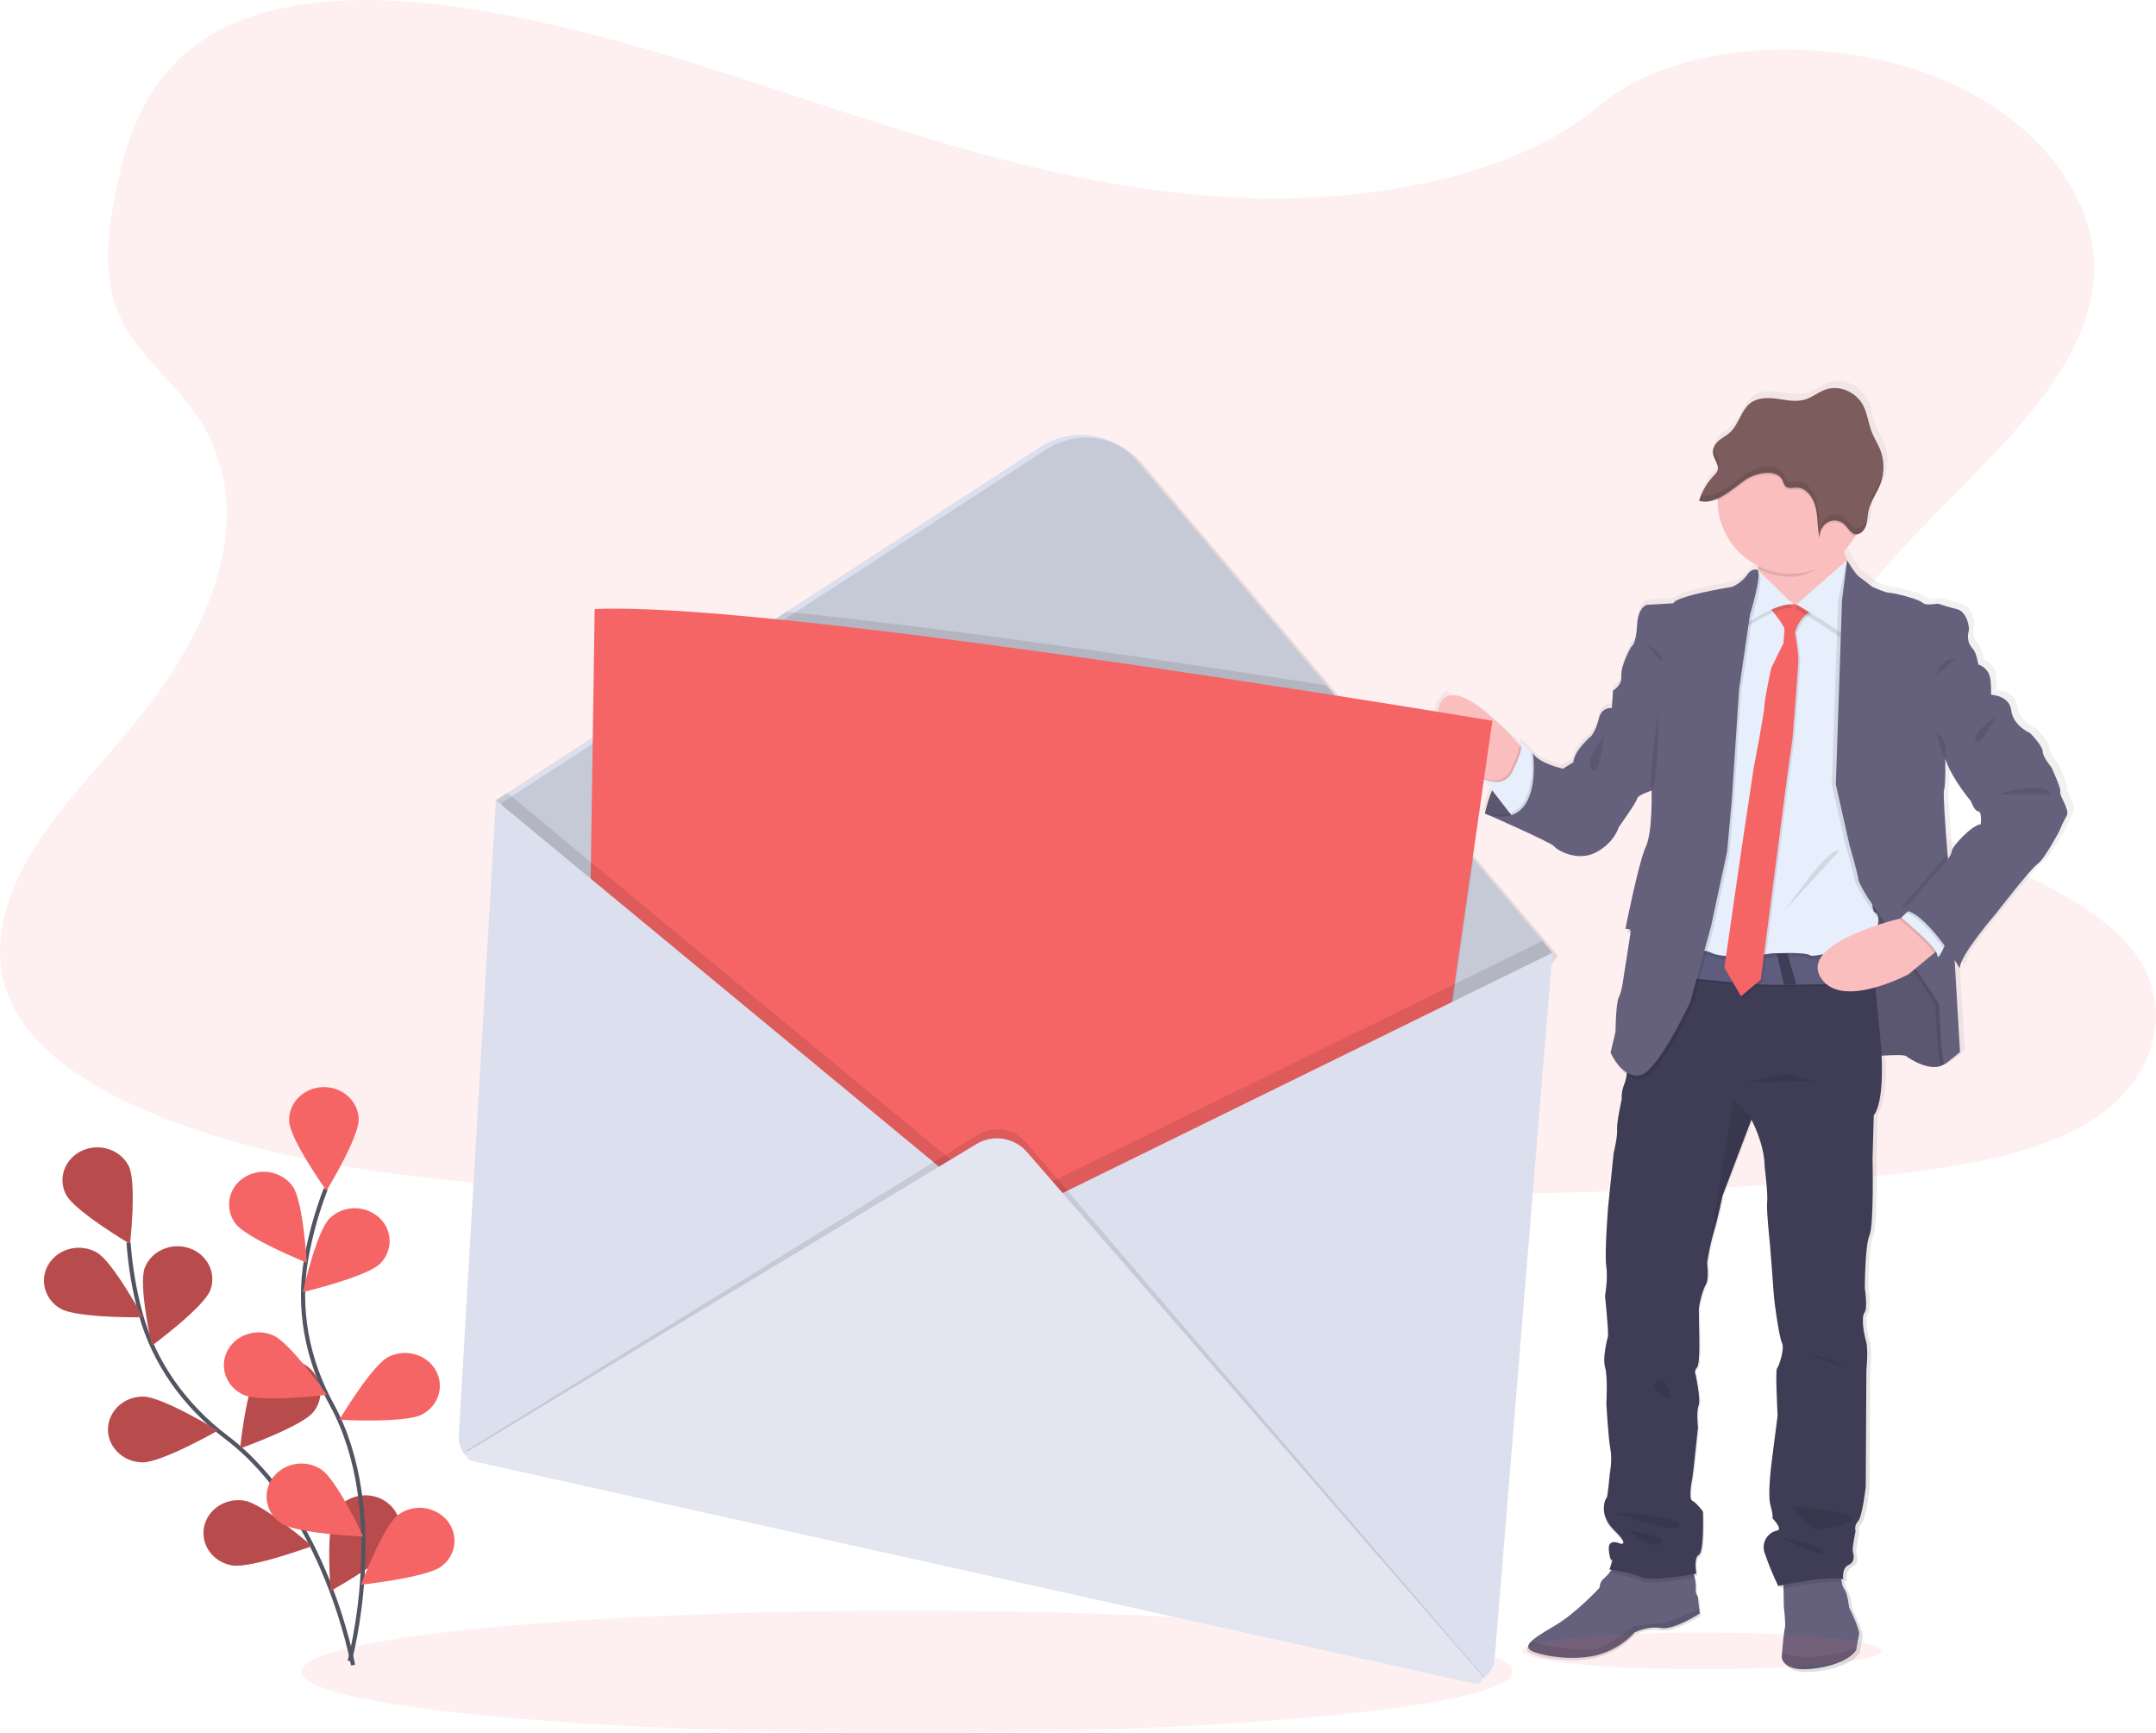
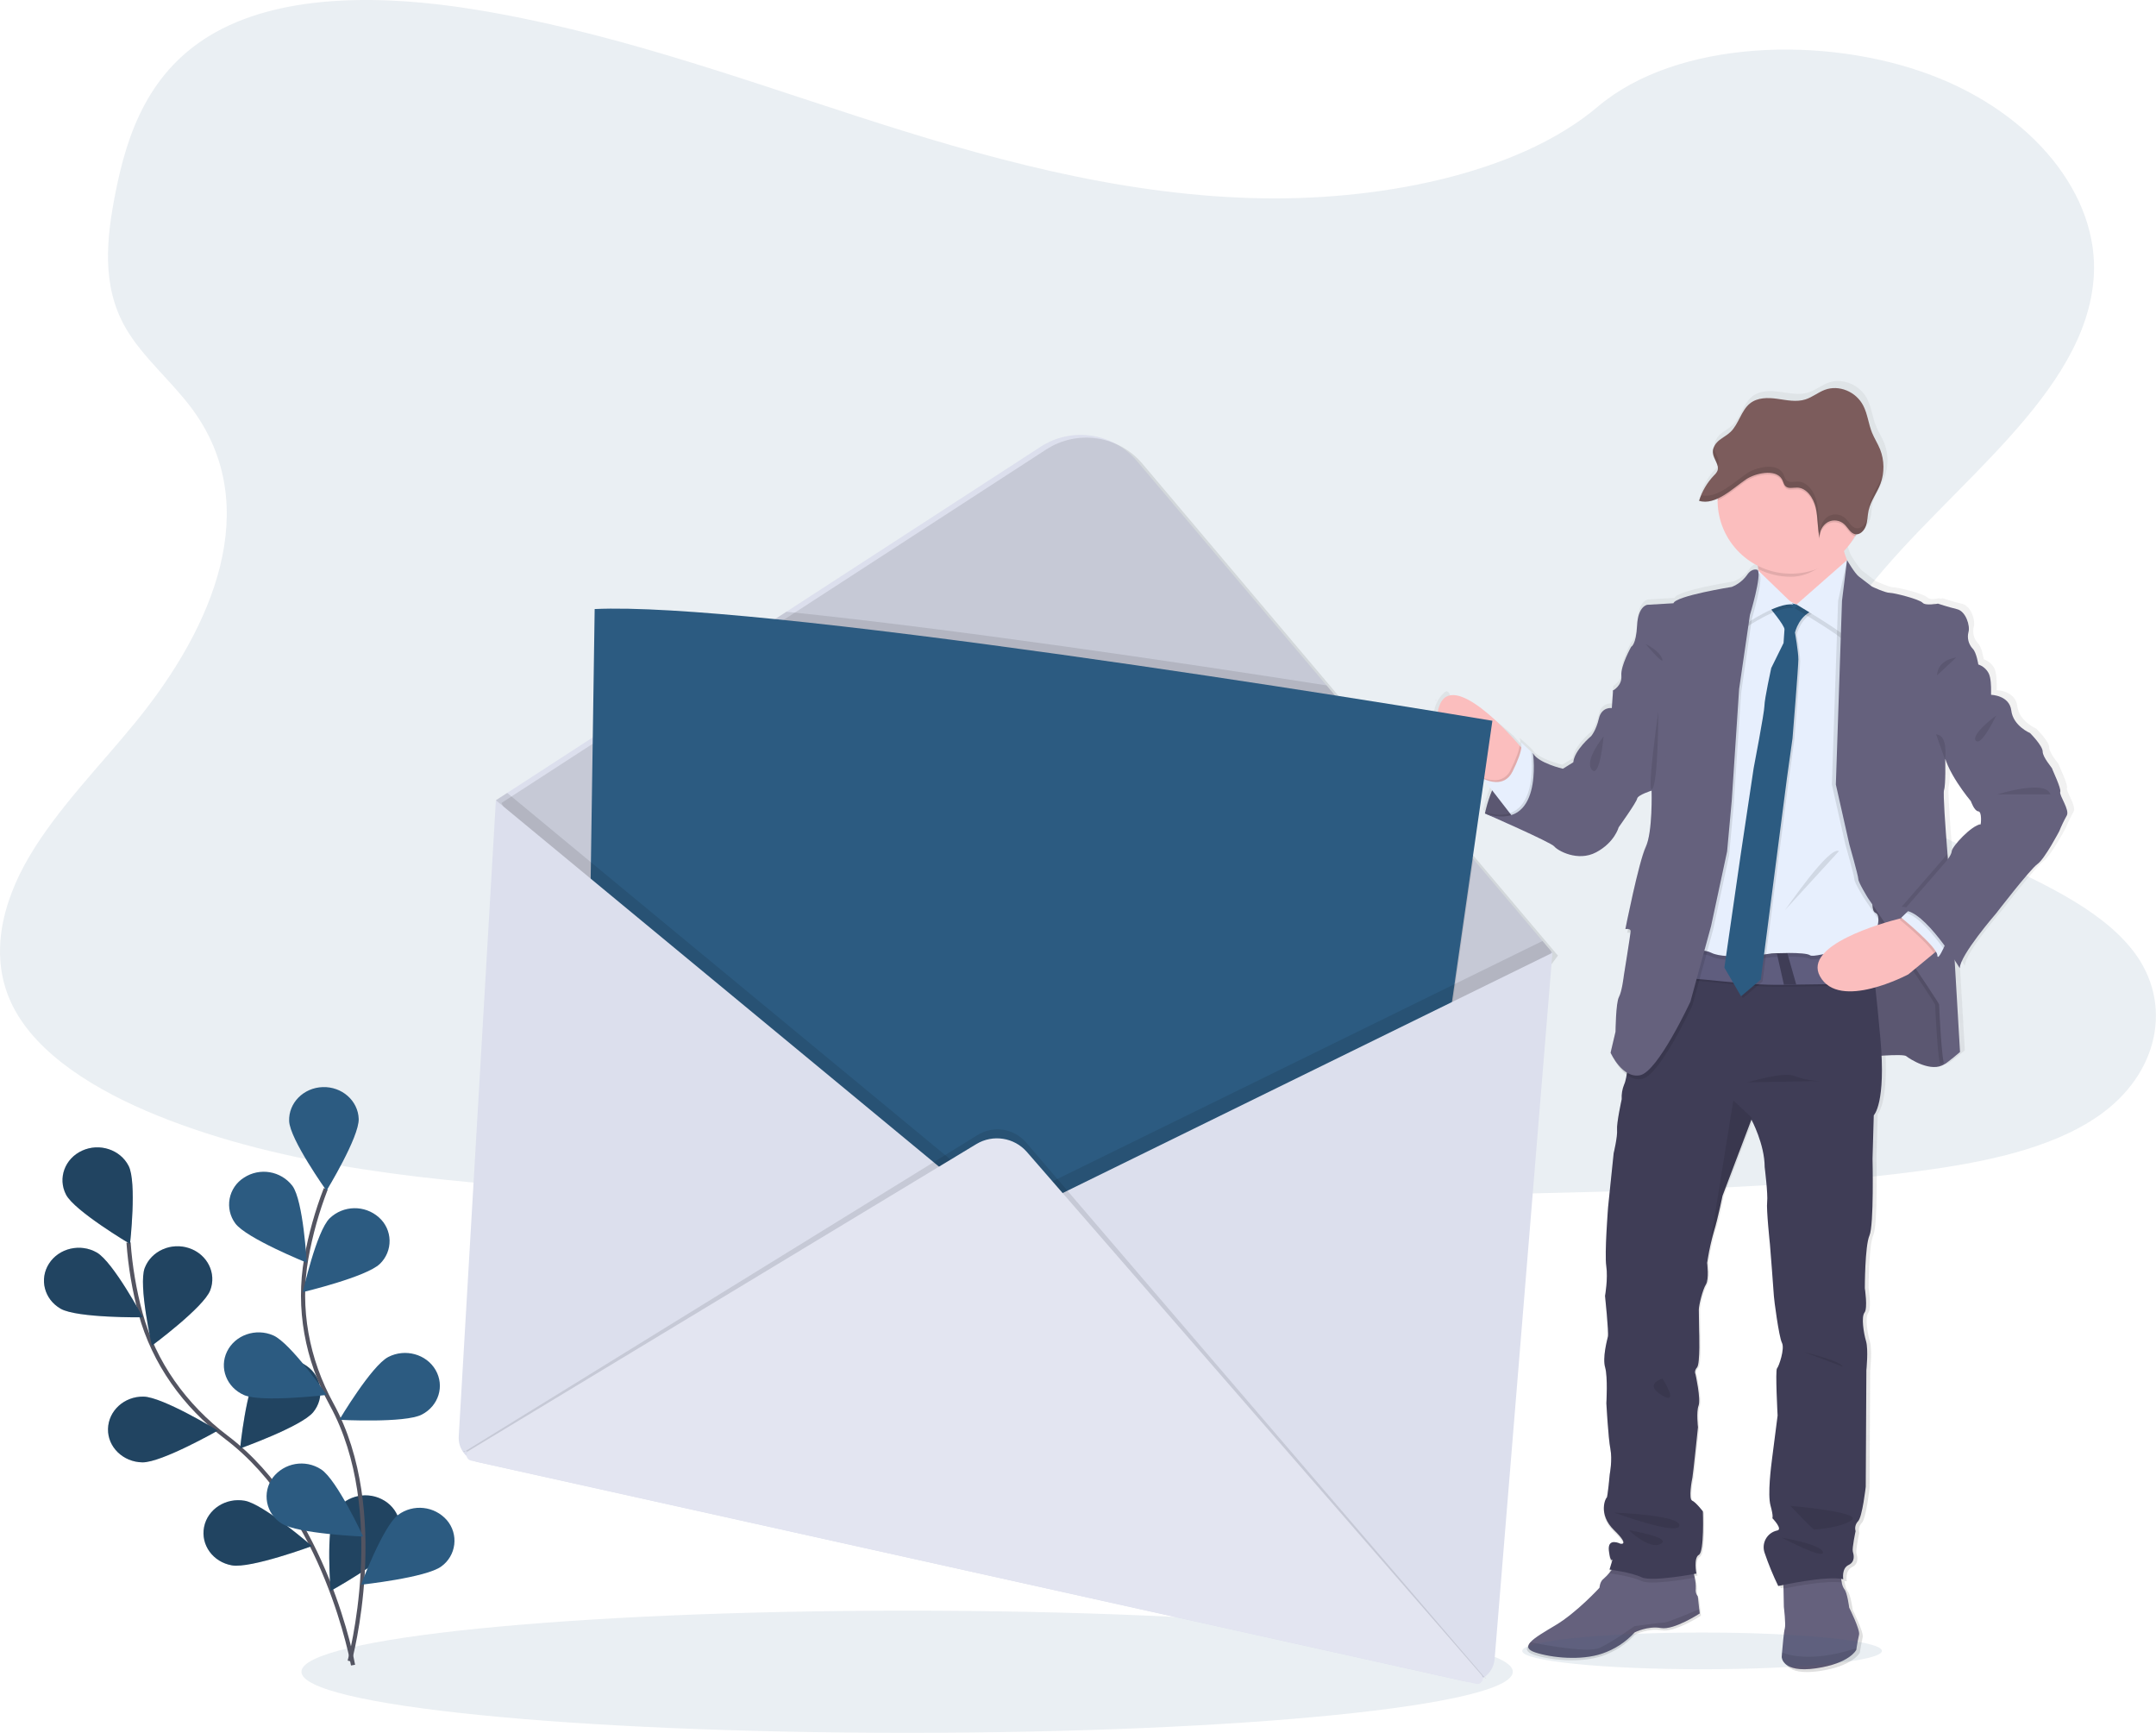
<svg xmlns="http://www.w3.org/2000/svg" id="94c1f45f-2d92-458e-bbfe-f6c69da92e14" data-name="Layer 1" width="1034.95" height="831.61" viewBox="0 0 1034.95 831.61">
  <defs>
    <linearGradient id="eb1b6581-0e6c-46f0-8ed9-49203ffc7122" x1="924.49" y1="836.62" x2="924.49" y2="217.05" gradientUnits="userSpaceOnUse">
      <stop offset="0" stop-color="gray" stop-opacity="0.25" />
      <stop offset="0.54" stop-color="gray" stop-opacity="0.12" />
      <stop offset="1" stop-color="gray" stop-opacity="0.1" />
    </linearGradient>
  </defs>
-   <path d="M683.84,129.27C617.49,127.36,554.3,109.52,494,90S373.84,48.89,309.08,38.55c-41.65-6.65-89.28-7.59-122.84,11C153.94,67.44,143.51,98.33,137.9,127c-4.23,21.56-6.71,44.26,4.86,64.44,8,14,22.29,25.79,32.15,39.21,34.3,46.71,10.06,104.3-27.12,149.9-17.44,21.39-37.67,41.8-51.13,64.57S77,494,88.75,517.2c11.67,23,39.48,40.31,69.61,52.48,61.19,24.7,133.3,31.77,203.61,35.78,155.64,8.86,312.12,5,468.18,1.18,57.75-1.42,115.76-2.86,172.58-10.3,31.55-4.13,64.12-10.68,87-26.5,29.08-20.08,36.28-54.09,16.8-79.27-32.68-42.24-123-52.73-145.89-98.06-12.58-24.95.34-52.75,18.61-75.89,39.2-49.64,104.91-93.19,108.37-149.93,2.37-39-29.21-78-78.05-96.44-51.19-19.33-122.18-16.9-160,15.1C810.76,118.29,742.42,131,683.84,129.27Z" transform="translate(-82.53 -34.2)" fill="#f56565" opacity="0.1" />
-   <ellipse cx="435.45" cy="802.29" rx="290.75" ry="29.32" fill="#f56565" opacity="0.1" />
+   <path d="M683.84,129.27C617.49,127.36,554.3,109.52,494,90S373.84,48.89,309.08,38.55c-41.65-6.65-89.28-7.59-122.84,11C153.94,67.44,143.51,98.33,137.9,127c-4.23,21.56-6.71,44.26,4.86,64.44,8,14,22.29,25.79,32.15,39.21,34.3,46.71,10.06,104.3-27.12,149.9-17.44,21.39-37.67,41.8-51.13,64.57S77,494,88.75,517.2c11.67,23,39.48,40.31,69.61,52.48,61.19,24.7,133.3,31.77,203.61,35.78,155.64,8.86,312.12,5,468.18,1.18,57.75-1.42,115.76-2.86,172.58-10.3,31.55-4.13,64.12-10.68,87-26.5,29.08-20.08,36.28-54.09,16.8-79.27-32.68-42.24-123-52.73-145.89-98.06-12.58-24.95.34-52.75,18.61-75.89,39.2-49.64,104.91-93.19,108.37-149.93,2.37-39-29.21-78-78.05-96.44-51.19-19.33-122.18-16.9-160,15.1C810.76,118.29,742.42,131,683.84,129.27Z" transform="translate(-82.53 -34.2)" fill="#2C5B81" opacity="0.1" />
+   <ellipse cx="435.45" cy="802.29" rx="290.75" ry="29.32" fill="#2C5B81" opacity="0.1" />
  <path d="M252,833.31S239.1,760.22,191.22,724c-20.09-15.2-34.79-35.87-41.21-59.41a179.25,179.25,0,0,1-5.78-34.1" transform="translate(-82.53 -34.2)" fill="none" stroke="#535461" stroke-miterlimit="10" stroke-width="2" />
-   <path d="M114.21,607.49c4,7.83,30.73,23.68,30.73,23.68s3.36-29.61-.67-37.45-14-11.11-22.32-7.31S110.18,599.65,114.21,607.49Z" transform="translate(-82.53 -34.2)" fill="#f56565" />
-   <path d="M111.66,662.28c7.9,4.51,39.44,4.11,39.44,4.11S136.87,639.81,129,635.3s-18.16-2.13-22.94,5.32S103.77,657.77,111.66,662.28Z" transform="translate(-82.53 -34.2)" fill="#f56565" />
-   <path d="M150.87,736c9.22.13,36.23-15.25,36.23-15.25s-26.49-16.16-35.72-16.3-16.82,6.82-17,15.53S141.64,735.84,150.87,736Z" transform="translate(-82.53 -34.2)" fill="#f56565" />
-   <path d="M193.83,785.43c9.06,1.61,38.44-9.25,38.44-9.25S209.05,756,200,754.42s-17.8,4-19.5,12.6S184.76,783.83,193.83,785.43Z" transform="translate(-82.53 -34.2)" fill="#f56565" />
-   <path d="M183.44,653.45c-3.15,8.19-28,26.55-28,26.55s-6.58-29.12-3.43-37.31,12.74-12.42,21.41-9.45S186.59,645.27,183.44,653.45Z" transform="translate(-82.53 -34.2)" fill="#f56565" />
-   <path d="M232.91,711.89c-5.6,6.93-35.12,17.43-35.12,17.43s3-29.65,8.56-36.57a17.38,17.38,0,0,1,23.42-3A15.2,15.2,0,0,1,232.91,711.89Z" transform="translate(-82.53 -34.2)" fill="#f56565" />
-   <path d="M272.73,774.92c-4.28,7.72-31.49,22.78-31.49,22.78s-2.39-29.69,1.89-37.41,14.37-10.7,22.55-6.66S277,767.2,272.73,774.92Z" transform="translate(-82.53 -34.2)" fill="#f56565" />
+   <path d="M114.21,607.49c4,7.83,30.73,23.68,30.73,23.68s3.36-29.61-.67-37.45-14-11.11-22.32-7.31S110.18,599.65,114.21,607.49Z" transform="translate(-82.53 -34.2)" fill="#2C5B81" />
+   <path d="M111.66,662.28c7.9,4.51,39.44,4.11,39.44,4.11S136.87,639.81,129,635.3s-18.16-2.13-22.94,5.32S103.77,657.77,111.66,662.28Z" transform="translate(-82.53 -34.2)" fill="#2C5B81" />
+   <path d="M150.87,736c9.22.13,36.23-15.25,36.23-15.25s-26.49-16.16-35.72-16.3-16.82,6.82-17,15.53S141.64,735.84,150.87,736Z" transform="translate(-82.53 -34.2)" fill="#2C5B81" />
+   <path d="M193.83,785.43c9.06,1.61,38.44-9.25,38.44-9.25S209.05,756,200,754.42s-17.8,4-19.5,12.6S184.76,783.83,193.83,785.43Z" transform="translate(-82.53 -34.2)" fill="#2C5B81" />
+   <path d="M183.44,653.45c-3.15,8.19-28,26.55-28,26.55s-6.58-29.12-3.43-37.31,12.74-12.42,21.41-9.45S186.59,645.27,183.44,653.45Z" transform="translate(-82.53 -34.2)" fill="#2C5B81" />
+   <path d="M232.91,711.89c-5.6,6.93-35.12,17.43-35.12,17.43s3-29.65,8.56-36.57a17.38,17.38,0,0,1,23.42-3A15.2,15.2,0,0,1,232.91,711.89Z" transform="translate(-82.53 -34.2)" fill="#2C5B81" />
+   <path d="M272.73,774.92c-4.28,7.72-31.49,22.78-31.49,22.78s-2.39-29.69,1.89-37.41,14.37-10.7,22.55-6.66S277,767.2,272.73,774.92Z" transform="translate(-82.53 -34.2)" fill="#2C5B81" />
  <path d="M114.21,607.49c4,7.83,30.73,23.68,30.73,23.68s3.36-29.61-.67-37.45-14-11.11-22.32-7.31S110.18,599.65,114.21,607.49Z" transform="translate(-82.53 -34.2)" opacity="0.25" />
  <path d="M111.66,662.28c7.9,4.51,39.44,4.11,39.44,4.11S136.87,639.81,129,635.3s-18.16-2.13-22.94,5.32S103.77,657.77,111.66,662.28Z" transform="translate(-82.53 -34.2)" opacity="0.25" />
  <path d="M150.87,736c9.22.13,36.23-15.25,36.23-15.25s-26.49-16.16-35.72-16.3-16.82,6.82-17,15.53S141.64,735.84,150.87,736Z" transform="translate(-82.53 -34.2)" opacity="0.25" />
  <path d="M193.83,785.43c9.06,1.61,38.44-9.25,38.44-9.25S209.05,756,200,754.42s-17.8,4-19.5,12.6S184.76,783.83,193.83,785.43Z" transform="translate(-82.53 -34.2)" opacity="0.25" />
  <path d="M183.44,653.45c-3.15,8.19-28,26.55-28,26.55s-6.58-29.12-3.43-37.31,12.74-12.42,21.41-9.45S186.59,645.27,183.44,653.45Z" transform="translate(-82.53 -34.2)" opacity="0.25" />
  <path d="M232.91,711.89c-5.6,6.93-35.12,17.43-35.12,17.43s3-29.65,8.56-36.57a17.38,17.38,0,0,1,23.42-3A15.2,15.2,0,0,1,232.91,711.89Z" transform="translate(-82.53 -34.2)" opacity="0.25" />
  <path d="M272.73,774.92c-4.28,7.72-31.49,22.78-31.49,22.78s-2.39-29.69,1.89-37.41,14.37-10.7,22.55-6.66S277,767.2,272.73,774.92Z" transform="translate(-82.53 -34.2)" opacity="0.25" />
  <path d="M250.38,831.39s19.57-71.76-8.65-123.2c-11.84-21.58-16.41-46.1-12.17-70.08a180,180,0,0,1,9.35-33.38" transform="translate(-82.53 -34.2)" fill="none" stroke="#535461" stroke-miterlimit="10" stroke-width="2" />
-   <path d="M221.33,572.22c.32,8.7,17.93,33.41,17.93,33.41s15.78-25.79,15.46-34.5-8.05-15.52-17.27-15.22S221,563.51,221.33,572.22Z" transform="translate(-82.53 -34.2)" fill="#f56565" />
-   <path d="M195.49,621.34c5.28,7.14,34.28,18.84,34.28,18.84s-1.6-29.74-6.88-36.89a17.35,17.35,0,0,0-23.26-3.91A15.23,15.23,0,0,0,195.49,621.34Z" transform="translate(-82.53 -34.2)" fill="#f56565" />
-   <path d="M199.69,703.71c8.38,3.65,39.68-.07,39.68-.07s-17.29-24.92-25.67-28.57-18.3-.2-22.17,7.71S191.32,700.06,199.69,703.71Z" transform="translate(-82.53 -34.2)" fill="#f56565" />
-   <path d="M217.74,765.36c7.61,4.94,39.12,6.25,39.12,6.25s-12.58-27.31-20.18-32.24a17.33,17.33,0,0,0-23.23,4A15.23,15.23,0,0,0,217.74,765.36Z" transform="translate(-82.53 -34.2)" fill="#f56565" />
-   <path d="M264.9,640.73c-6.4,6.28-37,13.57-37,13.57s6.49-29.15,12.88-35.43a17.42,17.42,0,0,1,23.63-.44A15.16,15.16,0,0,1,264.9,640.73Z" transform="translate(-82.53 -34.2)" fill="#f56565" />
-   <path d="M285,713.08c-8.09,4.19-39.58,2.5-39.58,2.5s15.43-26,23.52-30.16,18.25-1.39,22.68,6.25S293.13,708.89,285,713.08Z" transform="translate(-82.53 -34.2)" fill="#f56565" />
-   <path d="M294.39,785.94c-7.23,5.42-38.57,8.78-38.57,8.78s10.56-28.07,17.79-33.49a17.38,17.38,0,0,1,23.47,2.55A15.19,15.19,0,0,1,294.39,785.94Z" transform="translate(-82.53 -34.2)" fill="#f56565" />
+   <path d="M221.33,572.22c.32,8.7,17.93,33.41,17.93,33.41s15.78-25.79,15.46-34.5-8.05-15.52-17.27-15.22S221,563.51,221.33,572.22Z" transform="translate(-82.53 -34.2)" fill="#2C5B81" />
+   <path d="M195.49,621.34c5.28,7.14,34.28,18.84,34.28,18.84s-1.6-29.74-6.88-36.89a17.35,17.35,0,0,0-23.26-3.91A15.23,15.23,0,0,0,195.49,621.34Z" transform="translate(-82.53 -34.2)" fill="#2C5B81" />
+   <path d="M199.69,703.71c8.38,3.65,39.68-.07,39.68-.07s-17.29-24.92-25.67-28.57-18.3-.2-22.17,7.71S191.32,700.06,199.69,703.71Z" transform="translate(-82.53 -34.2)" fill="#2C5B81" />
+   <path d="M217.74,765.36c7.61,4.94,39.12,6.25,39.12,6.25s-12.58-27.31-20.18-32.24a17.33,17.33,0,0,0-23.23,4A15.23,15.23,0,0,0,217.74,765.36Z" transform="translate(-82.53 -34.2)" fill="#2C5B81" />
+   <path d="M264.9,640.73c-6.4,6.28-37,13.57-37,13.57s6.49-29.15,12.88-35.43a17.42,17.42,0,0,1,23.63-.44A15.16,15.16,0,0,1,264.9,640.73Z" transform="translate(-82.53 -34.2)" fill="#2C5B81" />
+   <path d="M285,713.08c-8.09,4.19-39.58,2.5-39.58,2.5s15.43-26,23.52-30.16,18.25-1.39,22.68,6.25S293.13,708.89,285,713.08Z" transform="translate(-82.53 -34.2)" fill="#2C5B81" />
+   <path d="M294.39,785.94c-7.23,5.42-38.57,8.78-38.57,8.78s10.56-28.07,17.79-33.49a17.38,17.38,0,0,1,23.47,2.55A15.19,15.19,0,0,1,294.39,785.94Z" transform="translate(-82.53 -34.2)" fill="#2C5B81" />
  <path d="M1074.74,412.36c.6-1.64-3.9-10.73-3.9-11.18s-4.65-5.52-4.65-8.35-6.16-8.94-6.16-8.94-8.25-3.43-9.15-10.88-9.89-7.61-9.91-7.61h0s0-.68.06-1.71c0-2.32-.07-6.46-1.11-8.72a8.85,8.85,0,0,0-5.11-4.33s-.9-5.81-2.7-7.6A8.56,8.56,0,0,1,1030,335c.9-2.83-1.2-10-5.56-11s-9.3-2.68-9.3-2.68-.49.09-1.2.19l-.6-.19a26.78,26.78,0,0,1-3.16.39,3.85,3.85,0,0,1-2.54-.84c-1.51-1.64-13.67-4.77-15.92-4.77s-8.71-3-8.71-3l-6.44-4.92c-1.81-1.38-5.16-7-5.65-7.79l-.06-.11h0l0,0a27,27,0,0,1-1.36-3.92v0a35.44,35.44,0,0,0,5.58-7.67c.16-.29.3-.59.44-.88a3.59,3.59,0,0,0,1-.16c.13,0,.26-.1.39-.15a6.55,6.55,0,0,0,3.19-3.81h0c.11-.32.21-.65.29-1,0-.11,0-.23.07-.34s.1-.45.14-.68.05-.26.07-.38.07-.45.1-.68,0-.25,0-.37c0-.29.07-.57.11-.85h0a30.28,30.28,0,0,1,.47-3.15s0,0,0,0h0c.9-4,3.33-7.46,5.06-11.2h0c.25-.53.48-1.08.69-1.63s.42-1.2.59-1.81l.15-.56c.11-.44.21-.89.3-1.34,0-.2.08-.4.11-.6.1-.62.19-1.24.24-1.87A23.18,23.18,0,0,0,987,246.72c-1.13-2.8-2.8-5.32-3.94-8.12-1.73-4.24-2.18-9-4.29-13.08-3.53-6.78-11.85-10.17-18.69-7.62-3.27,1.21-6.1,3.57-9.41,4.63-4.44,1.41-9.18.35-13.77-.29s-9.67-.69-13.36,2.31c-4.25,3.45-5.42,9.94-9.41,13.73-1.67,1.59-3.76,2.61-5.53,4.08a9,9,0,0,0-2.77,3.79c0,.11-.07.21-.1.32s-.07.25-.1.38-.06.3-.08.45,0,.21,0,.31a5.33,5.33,0,0,0,0,.8h0a6.54,6.54,0,0,0,.13.75c0,.07,0,.14,0,.21s.12.41.19.62a.56.56,0,0,0,0,.12c.08.23.17.45.26.68l.15.34.12.28a17.38,17.38,0,0,1,1.39,3.46,3.91,3.91,0,0,1-.13,2.29,7,7,0,0,1-1.67,2.18,31,31,0,0,0-6.77,10.85c-.17.46-.34.92-.49,1.4v0l.21.05a8.52,8.52,0,0,0,1.31.29c.25,0,.5.06.76.08a11.75,11.75,0,0,0,3.06-.24c.25-.05.51-.11.76-.18a18.87,18.87,0,0,0,3-1.11c0,.3,0,.61,0,.91s0,.34,0,.51a35.47,35.47,0,0,0,19.69,31.71c0,.32.09.65.13,1s.07.54.1.81l-.4-.39s-2.71-1.34-5.26,2.53-7.35,5.67-7.35,5.67-27.32,4.32-28.37,7.9l-12.76.74s-4.51.6-5,10-2.85,10.29-2.85,10.29-5.25,9.24-4.8,14-4,7.16-4,7.16l-.6,8.49s-5-.74-6.31,5.07-3.75,8.5-3.75,8.5-8.26,6.86-8.71,12.67l-5.1,3.13s-11.86-2.68-14.56-7.45l-.83-.78a.75.75,0,0,1-.07-.12.28.28,0,0,0,0,.06c-1.78-1.68-5.54-5.18-5-4.38a3.64,3.64,0,0,1,.24,2.4l-.88-1-2.36-2.62s-19.17-18-30.43-19.38h0c-.15-.29-.87-3.12-2.79-1.35a15.65,15.65,0,0,0-.11,23l17.95,16.77.46.34,3.86,5c-.65,1.56-1.2,3.07-1.65,4.45,0,0,0,.09-.05.13-.09.3-.19.58-.28.86l-.09.3c-.08.28-.17.56-.25.82s-.09.33-.14.49,0,.19-.08.28c-.42,1.5-.7,2.65-.84,3.29l-1-.31,1,.42c0,.05,0,.11,0,.16l-.06.31.92.4c5.26,2.29,31.51,13.8,32.86,15.55,1.5,1.93,11.4,7.6,20.41,2.83s11-12.08,11-12.08,8.7-12.07,9-13.86,7.06-3.88,7.06-3.88.6,20-2.85,27.28-9.91,39.66-9.91,39.66a4.76,4.76,0,0,1,1.28-.08c-.24,1.17-.38,1.87-.38,1.87a4.46,4.46,0,0,1,1.59,0c-.48,3.68-3.24,20.76-3.24,20.76s-.9,7.75-2.4,10.43-1.65,16.7-1.65,16.7l-2.4,10.13a19.57,19.57,0,0,0,.91,1.75v0s2.58,5.72,6.91,8.93a18.3,18.3,0,0,1-1.21,4.64,16.07,16.07,0,0,0-1.2,7.15s-2.55,11.48-2.25,14.76-1.65,11.33-1.65,11.33L854.54,613s-1.8,22.51-.9,28.63-.61,14.45-.61,14.45,1.8,17.74,1.35,19.68-2.7,10.28-1.35,14.91.61,17.29.61,17.29.9,16.69,1.94,22.06-.3,12.23-.3,12.23-1,11.47-1.5,11.47-4.35,7.9,3.6,15.66,3,6.55,3,6.55-6.3-3.13-5.56,3.28c.72,6.1,1.71,4.51,1.8,4.34l-1.5,4.9,1,.15-.87,1a23.29,23.29,0,0,1-3,3.14c-1.81,1.34-2,4.32-2,4.32s-11.1,12.08-21.46,18.19c-5.45,3.22-10.15,5.94-12.2,8.19-1.85,2-1.55,3.66,2.29,4.93,8.11,2.68,22.36,4,32.57.6a38.06,38.06,0,0,0,15.91-10.29s6.46-3.28,12.77-2.09,18.91-7,18.91-7l-.23-2.12-.67-6.09a4.79,4.79,0,0,1-1.05-3.72,19.31,19.31,0,0,0-.53-5.36c-.1-.59-.22-1.18-.33-1.73l1.15-.21s-1.49-7.61,1.21-9.1,1.94-21,1.94-21-3.44-4.47-5.25-5.21-.15-10,.16-11.19,2.7-24.3,2.7-24.3-.9-7.3.3-10.43S897,694,897,694s-.9-1.49.76-3.28,1-17.74,1-17.74-.14-8.05-.14-10.14,1.8-9.69,3.45-12.22.6-10.44.6-10.44v0l.09-.59c0-.23.08-.51.14-.85l.13-.79A112.6,112.6,0,0,1,906,624.94c2-6.26,4.2-17.29,4.2-17.29l14-36.4.16-.43s6.45,11.93,6.45,23c0,0,1.65,13.27,1.2,16.85S933.34,631,933.34,631s1.95,24.15,1.95,25.2,2.4,19.68,3.91,22.51-1.51,11.48-2.41,12.37.3,22.81.3,22.81-2.25,17.29-2.7,20.87-2.25,17.3-.75,22.66.9,6.11.9,6.11,5.41,5.52,2.25,6a8.25,8.25,0,0,0-6,10.87,139.25,139.25,0,0,0,6.61,16s.93-.21,2.48-.52l0,1.77.18,8.88s1,8.5.45,10.44c-.44,1.42-1,8.1-1.33,11.59-.11,1.27-.17,2.12-.17,2.12s0,7.9,16.66,5.52,19.66-8.94,19.66-8.94,0-.31.12-.82c.25-1.51.79-4.71,1.23-6.49.6-2.39-4.8-13.12-4.8-13.12s-.9-7.3-2.41-8.94a7.92,7.92,0,0,1-1.2-3.13c-.14-.6-.26-1.23-.36-1.84a11,11,0,0,1,1.11.2s-.9-5.22,2.56-6.86,2.55-5.06,2.1-6.56,1.35-9.84,1.35-9.84a4.85,4.85,0,0,1,1.2-4.76c2.11-2.1,3.75-16.7,3.75-16.7l.3-56.35s1.06-10-.14-14-2.41-11.77-.76-13.86.15-11.77.15-11.77,0-20.43,2.26-25.49,1.5-37.12,1.5-37.12l.59-21s4.91-4.64,3.75-28.83c5.23-.33,11.13-.52,12,.2,1.65,1.35,12.31,8.2,18.61,3.88,1.35-.6,7.5-5.81,7.5-5.81l-2.64-44.7c1.65,2.49,2.65,4.15,2.65,4.15,0-6.26,17.71-26.54,17.71-26.54s16.51-21.31,20.11-23.85,10.66-15.95,10.66-15.95a64.65,64.65,0,0,1,3.61-7.45C1079.55,421.16,1074.14,414,1074.74,412.36ZM1036,428c-4.5.45-14,10.74-14.11,13-.07,1.18-1.07,2.76-2,4-.07-.9-.15-1.82-.22-2.75-1.06-13.17-2.21-29.22-1.69-30.78.91-2.68.6-14.75.6-14.75l0,0,.16-.23c3,9.35,12.43,20.38,12.43,20.38s1.65,4.77,3.6,4.92S1036,428,1036,428Z" transform="translate(-82.53 -34.2)" fill="url(#eb1b6581-0e6c-46f0-8ed9-49203ffc7122)" />
  <path d="M795.34,424.61s5.47-28.7,23.08-28.85l12.87,26.48-8.58,5.92S804.07,428.75,795.34,424.61Z" transform="translate(-82.53 -34.2)" fill="#65617d" />
  <path d="M831.29,422.24l-8.58,5.92s-13.12.42-22.5-1.89a26.92,26.92,0,0,1-4.87-1.66s0-.16.1-.46c0,0,0-.07,0-.11a64.76,64.76,0,0,1,3.33-10.54c.55-1.29,1.16-2.62,1.82-3.95,2.58-5,6.2-9.82,11.16-12.23a15.17,15.17,0,0,1,5.87-1.53l.52,0h.26l.28.59,4.35,8.94Z" transform="translate(-82.53 -34.2)" opacity="0.1" />
  <path d="M977.45,541.48s18.5-1.77,20.12-.44,12.13,8.13,18.35,3.84,2.07-19.23,2.07-19.82-.59-21.75-.59-21.75l-11.1-14.94-13.9-26.18L964,459.37l.74,41.58-.15,21.3Z" transform="translate(-82.53 -34.2)" fill="#65617d" />
  <path d="M977.45,541.48s18.5-1.77,20.12-.44,12.13,8.13,18.35,3.84,2.07-19.23,2.07-19.82-.59-21.75-.59-21.75l-11.1-14.94-13.9-26.18L964,459.37l.74,41.58-.15,21.3Z" transform="translate(-82.53 -34.2)" opacity="0.1" />
  <path d="M814.72,395s-1.48,18.05-12.72,18.34c0,0-3.19-1.92-7.48-5.12-9.88-7.39-25.55-21.6-21.22-34.82,6.21-18.93,36.39,16,36.39,16L812,392Z" transform="translate(-82.53 -34.2)" fill="#fbbebe" />
  <path d="M814.72,395s-1.48,18.05-12.72,18.34c0,0-3.19-1.92-7.48-5.12l-.95-1.23a14.79,14.79,0,0,0,6.16,1.66,8.33,8.33,0,0,0,8-5.07,63.51,63.51,0,0,0,3.11-7.16A20.87,20.87,0,0,0,812,392Z" transform="translate(-82.53 -34.2)" opacity="0.1" />
  <path d="M809.84,427.72l-2.53-3.26-8.52-11-4.34-5.61a14.62,14.62,0,0,0,6.16,1.66c2.83.07,6-1,8-5.06a64.62,64.62,0,0,0,3.11-7.17c1.4-4,1.38-6,.88-6.73s3.14,2.68,4.89,4.34l.06.06.82.77.3.6,4.29,8.57s0,.12,0,.36C823.38,408,824.83,425.27,809.84,427.72Z" transform="translate(-82.53 -34.2)" fill="#e7effd" />
  <path d="M898.46,808.51s-12.43,8.14-18.64,7-12.58,2.08-12.58,2.08a37.48,37.48,0,0,1-15.69,10.21c-10,3.4-24.1,2.06-32.09-.6-3.78-1.26-4.09-2.88-2.27-4.89,2-2.24,6.66-4.93,12-8.13,10.21-6.06,21.15-18,21.15-18s.15-3,1.93-4.28a23.06,23.06,0,0,0,3-3.12c1.59-1.88,3.08-3.84,3.08-3.84L894.91,786s.62,2.63,1.11,5.32a19.27,19.27,0,0,1,.51,5.33,4.82,4.82,0,0,0,1,3.69l.66,6Z" transform="translate(-82.53 -34.2)" fill="#65617d" />
  <path d="M974.94,818.72c-.44,1.77-1,4.94-1.21,6.43l-.13.82s-3,6.51-19.37,8.88-16.42-5.48-16.42-5.48.06-.84.16-2.11c.29-3.46.88-10.09,1.32-11.5.58-1.92-.45-10.36-.45-10.36l-.17-8.81-.13-6.12,27.23-2.82a49.4,49.4,0,0,0,.88,6.06,7.75,7.75,0,0,0,1.19,3.11c1.48,1.63,2.36,8.88,2.36,8.88S975.53,816.35,974.94,818.72Z" transform="translate(-82.53 -34.2)" fill="#65617d" />
  <path d="M894.91,786s.62,2.63,1.11,5.32c-3.95.73-21.21,3.72-25.52,1.63-4.89-2.37-15.39-3.7-15.39-3.7l.17-.6c1.59-1.88,3.08-3.84,3.08-3.84Z" transform="translate(-82.53 -34.2)" opacity="0.1" />
  <path d="M966.65,793.71c-6.9-1.17-22,1.66-28,2.88l-.13-6.12,27.23-2.82A49.4,49.4,0,0,0,966.65,793.71Z" transform="translate(-82.53 -34.2)" opacity="0.1" />
  <path d="M982,569.44l-.59,20.86s.74,31.81-1.48,36.84-2.22,25.3-2.22,25.3,1.48,9.61-.15,11.68-.44,9.76.74,13.76.15,13.91.15,13.91l-.3,55.92s-1.62,14.49-3.7,16.57a4.85,4.85,0,0,0-1.18,4.73s-1.77,8.28-1.33,9.77,1.33,4.88-2.07,6.5-2.52,6.81-2.52,6.81c-8.13-1.93-31.21,3.26-31.21,3.26a138.84,138.84,0,0,1-6.51-15.84,8.19,8.19,0,0,1,5.92-10.79c3.1-.45-2.22-5.92-2.22-5.92s.59-.74-.89-6.06.29-19,.74-22.5,2.66-20.71,2.66-20.71-1.18-21.74-.29-22.63,3.84-9.47,2.37-12.28-3.86-21.3-3.86-22.34-1.91-25-1.91-25-1.78-16.72-1.33-20.27-1.19-16.71-1.19-16.71c0-11-6.36-22.79-6.36-22.79l-.16.43L909.4,608.06s-2.22,10.94-4.14,17.15a112.18,112.18,0,0,0-2.89,12.85l-.13.79c0,.33-.1.61-.13.83l-.09.6v0s1,7.84-.6,10.36-3.4,10.06-3.4,12.13.15,10.06.15,10.06.59,15.83-1,17.61-.75,3.25-.75,3.25,2.66,12,1.48,15.09-.29,10.35-.29,10.35-2.37,22.94-2.66,24.12-1.93,10.36-.15,11.1,5.17,5.17,5.17,5.17.75,19.39-1.92,20.86-1.19,9-1.19,9-21.44,4.14-26.32,1.77-15.39-3.7-15.39-3.7l1.47-4.86c-.09.17-1.07,1.75-1.77-4.31-.73-6.36,5.48-3.26,5.48-3.26s4.88,1.19-3-6.5-4-15.54-3.55-15.54,1.49-11.38,1.49-11.38,1.33-6.81.29-12.14-1.92-21.9-1.92-21.9.74-12.57-.59-17.15.88-12.88,1.33-14.8S853,656.13,853,656.13s1.48-8.28.59-14.34.89-28.41.89-28.41l2.66-25.74s1.92-8,1.63-11.25S861,561.75,861,561.75a16,16,0,0,1,1.18-7.1c1.48-3,2.07-12.72,2.07-12.72l14.21-32.55,7-28.7,93.93-.89s.35,2.49.92,7,1.37,11.21,2.26,19.48c.82,7.51,1.72,16.34,2.59,26.17C988,563.82,982,569.44,982,569.44Z" transform="translate(-82.53 -34.2)" fill="#3f3d56" />
  <path d="M973.31,310.4l-21.9,23.38s-28.1-11.25-25.14-15.09c1.14-1.49,1-6.19.3-11.37-1-8.2-3.26-17.63-3.26-17.63s49.11-8,45,.29c-1.51,3-1.25,6.56-.31,9.83A37,37,0,0,0,973.31,310.4Z" transform="translate(-82.53 -34.2)" fill="#fbbebe" />
  <path d="M968.28,290c-1.51,3-2.23,3.32-1.29,6.59C960.57,303.46,952.4,311,942.24,311a35.06,35.06,0,0,1-15.67-3.67c-1-8.2-3.26-17.63-3.26-17.63S972.42,281.7,968.28,290Z" transform="translate(-82.53 -34.2)" opacity="0.1" />
  <path d="M977.46,274.89a35.22,35.22,0,0,1-70.43,0c0-.17,0-.34,0-.5a35.21,35.21,0,0,1,70.42.5Z" transform="translate(-82.53 -34.2)" fill="#fbbebe" />
  <path d="M982.55,507.18c-4.66,0-20.19.17-37.55.44h-.21l-5.73.1h-.18c-20.58.33-40.87-3.69-49-2.93-17.3,1.62,6.22-16,6.22-16a144.78,144.78,0,0,0,39.43,4l5-.26c15.72-.89,31.53-2.37,39.79-4.85C980.87,492.26,981.66,498.91,982.55,507.18Z" transform="translate(-82.53 -34.2)" opacity="0.1" />
  <path d="M982.55,506.29c-4.66,0-20.19.17-37.55.44h-.21l-5.73.1h-.18c-20.58.33-40.87-3.69-49-2.93-17.3,1.63,6.22-16,6.22-16a144.78,144.78,0,0,0,39.43,4l5-.26c15.72-.89,31.53-2.37,39.79-4.84C980.87,491.38,981.66,498,982.55,506.29Z" transform="translate(-82.53 -34.2)" fill="#5f5d7e" />
  <path d="M932.78,320.16l-27.22,12.73-21,162.43s12.42-5.62,19.53-2.07,29,.3,29,.3,16-.89,18.35.89S981.6,487,981.6,487s5-11.24,1.18-13S984,454.79,984,454.79L981.6,337.62l-4.74-15.09-12.72-7.69-13,10.35-6.21.89Z" transform="translate(-82.53 -34.2)" opacity="0.1" />
  <path d="M932.78,318.39l-27.22,12.72-21,162.44s12.42-5.62,19.53-2.07,29,.29,29,.29,16-.88,18.35.89,30.18-7.4,30.18-7.4,5-11.24,1.18-13S984,453,984,453L981.6,335.84l-4.74-15.08-12.72-7.7-13,10.36-6.21.89Z" transform="translate(-82.53 -34.2)" fill="#e7effd" />
  <path d="M932.33,325.93s7.84,9.32,7.7,11.25-.45,6.51-.45,6.51l-5.92,12s-3.25,14.94-3.25,18.05-5.18,30-5.18,30L919,445.17l-7.84,54.3,8,13.75,9.46-8,12.58-96.76,2.66-19.08s2.81-34.32,2.81-37.87-1.62-12.87-1.62-12.87,1.92-8.88,9.91-11-.59-.45-.59-.45l-4.59-3.69-4,1.62S934.7,321.79,932.33,325.93Z" transform="translate(-82.53 -34.2)" opacity="0.1" />
-   <path d="M931.44,325.05s7.85,9.32,7.7,11.24-.45,6.51-.45,6.51l-5.91,12s-3.26,14.94-3.26,18.05-5.18,30-5.18,30l-6.21,41.42-7.84,54.3,8,13.76,9.47-8,12.57-96.75L943,388.51s2.81-34.32,2.81-37.87-1.62-12.87-1.62-12.87,1.92-8.88,9.91-10.95-.59-.44-.59-.44l-4.59-3.7-4,1.63S933.81,320.9,931.44,325.05Z" transform="translate(-82.53 -34.2)" fill="#f56565" />
+   <path d="M931.44,325.05s7.85,9.32,7.7,11.24-.45,6.51-.45,6.51l-5.91,12s-3.26,14.94-3.26,18.05-5.18,30-5.18,30l-6.21,41.42-7.84,54.3,8,13.76,9.47-8,12.57-96.75L943,388.51s2.81-34.32,2.81-37.87-1.62-12.87-1.62-12.87,1.92-8.88,9.91-10.95-.59-.44-.59-.44l-4.59-3.7-4,1.63S933.81,320.9,931.44,325.05Z" transform="translate(-82.53 -34.2)" fill="#2C5B81" />
  <path d="M926.27,309.51s-1.19.89-1.48,6.81-4.44,19.23-4.44,19.23,15.39-10.65,23.08-9.47Z" transform="translate(-82.53 -34.2)" opacity="0.1" />
  <path d="M926.27,307.74s-1.19.88-1.48,6.8-4.44,19.23-4.44,19.23,15.39-10.65,23.08-9.46Z" transform="translate(-82.53 -34.2)" fill="#e7effd" />
  <path d="M968.28,304.78,944,326.08s20.42,12.13,23.08,15.09,5.32-29,5.32-29Z" transform="translate(-82.53 -34.2)" opacity="0.1" />
  <path d="M969.17,303l-24.26,21.31S965.32,336.44,968,339.4s5.32-29,5.32-29Z" transform="translate(-82.53 -34.2)" fill="#e7effd" />
  <path d="M927.15,309.51s-2.66-1.33-5.17,2.52a16.8,16.8,0,0,1-7.25,5.62s-26.93,4.29-28,7.84l-12.58.74s-4.44.59-4.88,9.91-2.81,10.21-2.81,10.21-5.18,9.17-4.73,13.9-4,7.11-4,7.11l18.49,48.08s.6,19.82-2.81,27.07-9.76,39.35-9.76,39.35,2.66-.59,2.51,1.18S863,504.2,863,504.2s-.89,7.69-2.37,10.36S859,531.12,859,531.12l-2.36,10.06s5.62,12.58,14.2,10.8,24.11-35.35,24.11-35.35l9.92-36.25,7.69-35.8,2.22-24.26,3.55-53.7,5.18-35.51S929.23,312,927.15,309.51Z" transform="translate(-82.53 -34.2)" opacity="0.1" />
  <path d="M926.27,307.74s-2.67-1.33-5.18,2.51a16.71,16.71,0,0,1-7.25,5.62s-26.92,4.29-28,7.84l-12.58.74s-4.43.6-4.88,9.92-2.81,10.2-2.81,10.2-5.18,9.18-4.73,13.91-4,7.1-4,7.1l18.5,48.08s.59,19.82-2.81,27.07-9.77,39.36-9.77,39.36,2.66-.6,2.52,1.18-3.26,21.15-3.26,21.15-.89,7.7-2.37,10.36-1.62,16.57-1.62,16.57l-2.37,10.06s5.62,12.57,14.2,10.8S894,514.85,894,514.85l9.91-36.24,7.69-35.8,2.22-24.27,3.55-53.7,5.18-35.5S928.34,310.25,926.27,307.74Z" transform="translate(-82.53 -34.2)" fill="#65617d" />
  <path d="M831.29,422.24l-8.58,5.92s-13.12.42-22.5-1.89l-4.77-2.12-1-.42,1,.31c4.95,1.47,8.82,1.44,11.85.42,12.14-4.09,10.8-24.14,10.33-28.67,0-.46-.08-.75-.1-.86a.28.28,0,0,1,0-.06l.07.12a6.62,6.62,0,0,0,.56.78c.17.19.35.39.54.58h0l4.29,8.57s0,.12,0,.36Z" transform="translate(-82.53 -34.2)" opacity="0.1" />
  <path d="M861,364.4l-4.15,1.18-.59,8.43s-4.88-.74-6.21,5-3.7,8.44-3.7,8.44-8.14,6.8-8.58,12.57l-5,3.11s-11.69-2.67-14.35-7.4c0,0,5.33,38.17-23.08,28.85,0,0,31.81,13.9,33.29,15.83s11.24,7.54,20.12,2.81,10.8-12,10.8-12,8.58-12,8.87-13.76,7-3.85,7-3.85l12.72-30.77Z" transform="translate(-82.53 -34.2)" fill="#65617d" />
  <path d="M964.88,322.53,969.17,303s1.92,6.36,3.85,7.84l6.36,4.89s6.36,2.95,8.58,2.95,14.2,3.11,15.68,4.74,7.4.44,7.4.44,4.88,1.63,9.17,2.66,6.36,8.14,5.47,11a8.53,8.53,0,0,0,2.07,8c1.78,1.78,2.67,7.55,2.67,7.55a8.66,8.66,0,0,1,5,4.29c1.48,3.25,1,10.35,1,10.35l-22,31.07s.29,12-.59,14.65,3.1,47.93,3.1,47.93l4.59,77.81s-6.07,5.18-7.4,5.77-2.66-27.51-2.66-28.55-34.17-51.19-34.17-51.19-4.59-7.39-4.59-9-4.29-16.57-4.29-16.57l-6.51-28.85Z" transform="translate(-82.53 -34.2)" opacity="0.1" />
  <path d="M1038.31,366c0,1,0,1.7,0,1.7l-22,31,0,0s.3,12-.58,14.64c-.52,1.55.61,17.47,1.66,30.55.74,9.43,1.44,17.38,1.44,17.38l1.95,33,2.63,44.8s-6.06,5.18-7.39,5.77-2.66-27.51-2.66-28.55-34.18-51.18-34.18-51.18-4.59-7.41-4.59-9-4.29-16.57-4.29-16.57l-6.5-28.85,2.95-88.17L969.17,303s3.7,6.37,5.62,7.84l6.36,4.88s6.36,3,8.58,3,14.21,3.1,15.69,4.73,7.39.44,7.39.44,4.88,1.63,9.17,2.66,6.37,8.14,5.48,11a8.51,8.51,0,0,0,2.07,8c1.77,1.77,2.66,7.54,2.66,7.54a8.7,8.7,0,0,1,5,4.3C1038.25,359.54,1038.35,363.65,1038.31,366Z" transform="translate(-82.53 -34.2)" fill="#65617d" />
  <path d="M857.48,760.14c.73,0,31.8,1.18,31.21,6.21S857.48,760.14,857.48,760.14Z" transform="translate(-82.53 -34.2)" opacity="0.1" />
  <path d="M864.43,768.57s20.86,3.4,15.38,6.51S864.43,768.57,864.43,768.57Z" transform="translate(-82.53 -34.2)" opacity="0.1" />
  <path d="M942,756.88s34.62,3,29.44,6.81-17.46,4.43-18,4.58S942,756.88,942,756.88Z" transform="translate(-82.53 -34.2)" opacity="0.1" />
  <path d="M937.81,772.12s19.23,3.25,19.82,7S937.81,772.12,937.81,772.12Z" transform="translate(-82.53 -34.2)" opacity="0.1" />
  <path d="M948.46,683.06s17.6,4.14,18.64,7Z" transform="translate(-82.53 -34.2)" opacity="0.1" />
  <path d="M880.55,695.78s-9.17,2.66-.29,8S880.55,695.78,880.55,695.78Z" transform="translate(-82.53 -34.2)" opacity="0.1" />
  <path d="M921.24,553.61c1,0,17.16-5.32,22.78-3A37.49,37.49,0,0,0,956.59,553Z" transform="translate(-82.53 -34.2)" opacity="0.1" />
  <path d="M923.31,570.47l-.16,1.47L909.4,608.06s-2.22,10.94-4.14,17.15a112.18,112.18,0,0,0-2.89,12.85l12.21-75.72Z" transform="translate(-82.53 -34.2)" opacity="0.1" />
  <path d="M944.79,506.73l-5.73.1h-.18l-3.36-14.91,5-.27Z" transform="translate(-82.53 -34.2)" fill="#3f3d56" />
  <path d="M1014.59,488.67l-3.69,3-12.29,10.13s-33.29,17.76-42.46.89c-8.08-14.86,29.66-25.47,38.75-27.78,1.23-.31,1.93-.47,1.93-.47Z" transform="translate(-82.53 -34.2)" fill="#fbbebe" />
  <path d="M872.42,343.24s6.51,3,8,7.1S872.42,343.24,872.42,343.24Z" transform="translate(-82.53 -34.2)" opacity="0.1" />
  <path d="M852.3,387.62s-9.47,11.54-5.62,16S852.3,387.62,852.3,387.62Z" transform="translate(-82.53 -34.2)" opacity="0.1" />
  <path d="M1021.54,349.75s-8.88.89-9.17,8.58Z" transform="translate(-82.53 -34.2)" opacity="0.1" />
  <path d="M939.29,471.06c.88-.89,21.3-31.07,26-28.4Z" transform="translate(-82.53 -34.2)" opacity="0.1" />
  <path d="M977.46,274.89a35,35,0,0,1-4.17,16.62l-.26-.05c-2.23-.47-3.39-3.07-5.1-4.69a6.93,6.93,0,0,0-8-1.12,8.13,8.13,0,0,0-3.92,7.59c-1.13-4.74-.77-9.77-1.87-14.52s-4.41-9.55-8.95-9.63c-2,0-4.23.71-5.65-.75-.85-.88-1-2.27-1.66-3.35-3.24-5.24-13.11-2.59-17.14.1s-8.7,7-13.71,9.3a35.21,35.21,0,0,1,70.42.5Z" transform="translate(-82.53 -34.2)" opacity="0.1" />
  <path d="M937.89,264.11c.64,1.07.81,2.46,1.66,3.34,1.41,1.47,3.7.71,5.65.75,4.54.08,7.85,4.88,8.95,9.63s.74,9.78,1.87,14.52a8.11,8.11,0,0,1,3.93-7.59,6.93,6.93,0,0,1,8,1.12c1.71,1.62,2.87,4.22,5.1,4.69s4.38-1.67,5.19-4,.75-4.93,1.28-7.37c1-4.61,4-8.4,5.68-12.79a23.17,23.17,0,0,0-.15-16.52c-1.11-2.78-2.76-5.28-3.89-8.05-1.7-4.22-2.14-9-4.22-13-3.48-6.73-11.68-10.09-18.43-7.56-3.21,1.2-6,3.54-9.27,4.59-4.37,1.41-9.05.35-13.57-.28s-9.53-.69-13.17,2.28c-4.19,3.43-5.33,9.87-9.27,13.63-1.65,1.58-3.7,2.59-5.44,4s-3.25,3.63-3,6c.26,3.06,3.26,5.84,2.15,8.68a7,7,0,0,1-1.64,2.17,30.93,30.93,0,0,0-7.16,12.18c7.91,2.48,16.48-6.25,22.68-10.38C924.79,261.52,934.65,258.86,937.89,264.11Z" transform="translate(-82.53 -34.2)" fill="#7c5c5c" />
  <path d="M1014.59,488.67l-3.69,3c-3.25-5.4-16.58-16.2-16.58-16.2l.58-.56c1.23-.31,1.93-.47,1.93-.47Z" transform="translate(-82.53 -34.2)" opacity="0.1" />
  <path d="M1018.14,483.19s-1.33,3.3-2.69,6.14-2.86,5.44-2.93,3.33c-.15-4.14-17.31-18.05-17.31-18.05l2.33-2.26,2.69-2.62Z" transform="translate(-82.53 -34.2)" fill="#e7effd" />
  <path d="M1018.73,461.29l1.95,33c-4.6-7.15-17.22-25.47-25.33-24.88L1015,446.8a26.81,26.81,0,0,0,2.26-2.89C1018,453.34,1018.73,461.29,1018.73,461.29Z" transform="translate(-82.53 -34.2)" opacity="0.1" />
  <path d="M1018.14,483.19s-1.33,3.3-2.69,6.14c-5.16-7.07-12.25-15.42-17.91-17l2.69-2.62Z" transform="translate(-82.53 -34.2)" opacity="0.1" />
  <path d="M1032.93,363.51l5.33,4.14s8.87.15,9.76,7.55,9,10.8,9,10.8,6.06,6.06,6.06,8.87,4.59,7.84,4.59,8.29,4.44,9.47,3.84,11.09,4.74,8.73,3.11,11.39a65.63,65.63,0,0,0-3.55,7.4s-6.95,13.32-10.5,15.83-19.83,23.67-19.83,23.67-17.45,20.12-17.45,26.33c0,0-17-28.4-27.08-27.66l19.68-22.64s3.4-3.69,3.55-5.91,9.47-12.43,13.91-12.87c0,0,.73-6.07-1.19-6.22s-3.55-4.88-3.55-4.88-13-15.38-13.17-25.15S1032.93,363.51,1032.93,363.51Z" transform="translate(-82.53 -34.2)" fill="#65617d" />
  <path d="M1040.77,377.56s-12.42,9.18-9.76,12.13S1040.77,377.56,1040.77,377.56Z" transform="translate(-82.53 -34.2)" opacity="0.1" />
  <path d="M1041.36,415.44s23.08-7.4,25.45,0Z" transform="translate(-82.53 -34.2)" opacity="0.1" />
  <path d="M898.46,808.51s-12.43,8.14-18.64,7-12.58,2.08-12.58,2.08a37.48,37.48,0,0,1-15.69,10.21c-10,3.4-24.1,2.06-32.09-.6-3.78-1.26-4.09-2.88-2.27-4.89,8.69,1.73,28.1,5.18,33.33,2.67,6.8-3.26,16.57-10.36,16.57-10.36s12.73-1.77,14.5-1.77c1.26,0,11.09-4.06,16.64-6.38Z" transform="translate(-82.53 -34.2)" opacity="0.1" />
  <path d="M973.73,825.15l-.13.82s-3,6.51-19.37,8.88-16.42-5.48-16.42-5.48.06-.84.16-2.11C943.17,829.23,954.51,831.43,973.73,825.15Z" transform="translate(-82.53 -34.2)" opacity="0.1" />
  <path d="M878.56,375.79s0,33.73-2.89,37.06S878.56,375.79,878.56,375.79Z" transform="translate(-82.53 -34.2)" opacity="0.1" />
  <path d="M1011.92,386.66l4.29,12.06S1017.92,386.88,1011.92,386.66Z" transform="translate(-82.53 -34.2)" opacity="0.1" />
  <g opacity="0.1">
    <path d="M907.32,257.35c1.08-2.78-1.76-5.5-2.13-8.48a5.56,5.56,0,0,0-.47,2.68c.19,2.24,1.84,4.33,2.28,6.41A4,4,0,0,0,907.32,257.35Z" transform="translate(-82.53 -34.2)" />
    <path d="M956.42,289.21c-1.06-4.66-.75-9.6-1.83-14.27s-4.41-9.55-8.94-9.63c-2,0-4.24.72-5.65-.74-.86-.88-1-2.28-1.67-3.35-3.24-5.25-13.1-2.59-17.14.1-6,4-14.36,12.43-22.12,10.53-.37.89-.71,1.8-1,2.73,7.91,2.48,16.48-6.25,22.68-10.38,4-2.68,13.9-5.34,17.14-.09.64,1.07.81,2.46,1.66,3.34,1.41,1.47,3.7.71,5.65.75,4.54.08,7.85,4.88,8.95,9.63s.74,9.78,1.87,14.52A8.16,8.16,0,0,1,956.42,289.21Z" transform="translate(-82.53 -34.2)" />
    <path d="M978.66,283.67c-.8,2.34-2.91,4.5-5.19,4s-3.39-3.07-5.09-4.7a7,7,0,0,0-8-1.11,8.06,8.06,0,0,0-3.93,7.16,7.76,7.76,0,0,1,3.49-4.28,6.93,6.93,0,0,1,8,1.12c1.71,1.62,2.87,4.22,5.1,4.69s4.38-1.67,5.19-4a20.21,20.21,0,0,0,.81-4.25A11.1,11.1,0,0,1,978.66,283.67Z" transform="translate(-82.53 -34.2)" />
    <path d="M985.62,263.51c-1.66,4.39-4.68,8.17-5.68,12.79-.2.93-.32,1.88-.43,2.84,1-4.6,4-8.37,5.67-12.75a22.81,22.81,0,0,0,1.37-6.13A22.39,22.39,0,0,1,985.62,263.51Z" transform="translate(-82.53 -34.2)" />
  </g>
  <circle cx="689.3" cy="336.07" r="0.36" fill="#e6e8ec" />
-   <ellipse cx="817.04" cy="792.28" rx="86.34" ry="8.81" fill="#f56565" opacity="0.1" />
+   <ellipse cx="817.04" cy="792.28" rx="86.34" ry="8.81" fill="#2C5B81" opacity="0.1" />
  <path d="M582.08,248.59,320.57,418.25l170.66,307.8a11.91,11.91,0,0,0,7.6,5.8l154.63,37.72A11.92,11.92,0,0,0,667,763.16l76.7-159.35,84.06-112.37-199.48-236A35.35,35.35,0,0,0,582.08,248.59Z" transform="translate(-82.53 -34.2)" fill="#dcdfed" />
  <path d="M830.42,492.77l-.74,1-49.24,65.83-.89,1.19-33.19,44.37-65.6,136.31-1.84,3.81-9.26,19.23a11.92,11.92,0,0,1-13.56,6.41L501.47,733.18a11.89,11.89,0,0,1-7.6-5.8L479,700.61l-2.67-4.82L369,502.13l-.92-1.65-44.86-80.9,5.42-3.52,41.09-26.65.95-.62,86.53-56.14,5.46-3.54,122.05-79.19a35.34,35.34,0,0,1,46.22,6.84l91,107.7,4,4.8,66.05,78.14.36.43,33.21,39.28,4.18,4.95Z" transform="translate(-82.53 -34.2)" opacity="0.1" />
  <path d="M789.79,446.5l-8.06,56L779.3,519.4l-1.39,36-.11,2.81-7.23,188.1a11.93,11.93,0,0,1-14.51,11.17l-77.94-17.4-.84-.19L477.39,695.28l-3.67-.82L363.83,669.92l2.52-169.12.08-5.65.76-51.19.84-56.5,86.53-56.14,5.46-3.54c80.26,8.23,187,24.06,259.31,35.35l4,4.8,66,78.14Z" transform="translate(-82.53 -34.2)" opacity="0.1" />
-   <path d="M798.92,380.1l-9.49,66-8.7,60.44L778.3,523.4l-1.39,36-7.34,190.91a11.93,11.93,0,0,1-14.51,11.17l-78.78-17.59L476.39,699.28,362.83,673.92l2.6-174.77.76-51.19.89-59.88.91-61.59c18.78-.89,49.68,1.12,86.57,4.83,82.6,8.29,195.2,25.06,268.82,36.61C768.46,375,798.92,380.1,798.92,380.1Z" transform="translate(-82.53 -34.2)" fill="#f56565" />
+   <path d="M798.92,380.1l-9.49,66-8.7,60.44L778.3,523.4l-1.39,36-7.34,190.91a11.93,11.93,0,0,1-14.51,11.17l-78.78-17.59L476.39,699.28,362.83,673.92l2.6-174.77.76-51.19.89-59.88.91-61.59c18.78-.89,49.68,1.12,86.57,4.83,82.6,8.29,195.2,25.06,268.82,36.61C768.46,375,798.92,380.1,798.92,380.1Z" transform="translate(-82.53 -34.2)" fill="#2C5B81" />
  <path d="M823,485.78l-42.27,20.73L565,612.31,366.19,448,326,414.73l-5.42,3.52,44.86,80.9-2.6,174.77,113.56,25.36,14.84,26.77a11.89,11.89,0,0,0,7.6,5.8l154.63,37.72A11.92,11.92,0,0,0,667,763.16l9.26-19.23,78.78,17.59a11.93,11.93,0,0,0,14.51-11.17l7.34-190.91,50.13-67,.14-1.69Z" transform="translate(-82.53 -34.2)" opacity="0.1" />
  <path d="M320.57,418.25,302.74,723.58a11.92,11.92,0,0,0,9.31,12.33L785.57,841.06A11.92,11.92,0,0,0,800,830.39l27.75-338.95L565,620.31Z" transform="translate(-82.53 -34.2)" fill="#dcdfed" />
  <path d="M306,730.57,552,578.8a18.06,18.06,0,0,1,23,3.6L795.18,839.19c.8.92,1.19.26,0,0L306,730.57C304.6,730.26,304.78,731.3,306,730.57Z" transform="translate(-82.53 -34.2)" opacity="0.1" />
  <path d="M307.76,730.32,551.22,583.25a19.09,19.09,0,0,1,24.28,3.82L793.69,838a2.63,2.63,0,0,1-2.55,4.29L308.55,735.13A2.62,2.62,0,0,1,307.76,730.32Z" transform="translate(-82.53 -34.2)" fill="#e3e5f1" />
</svg>
